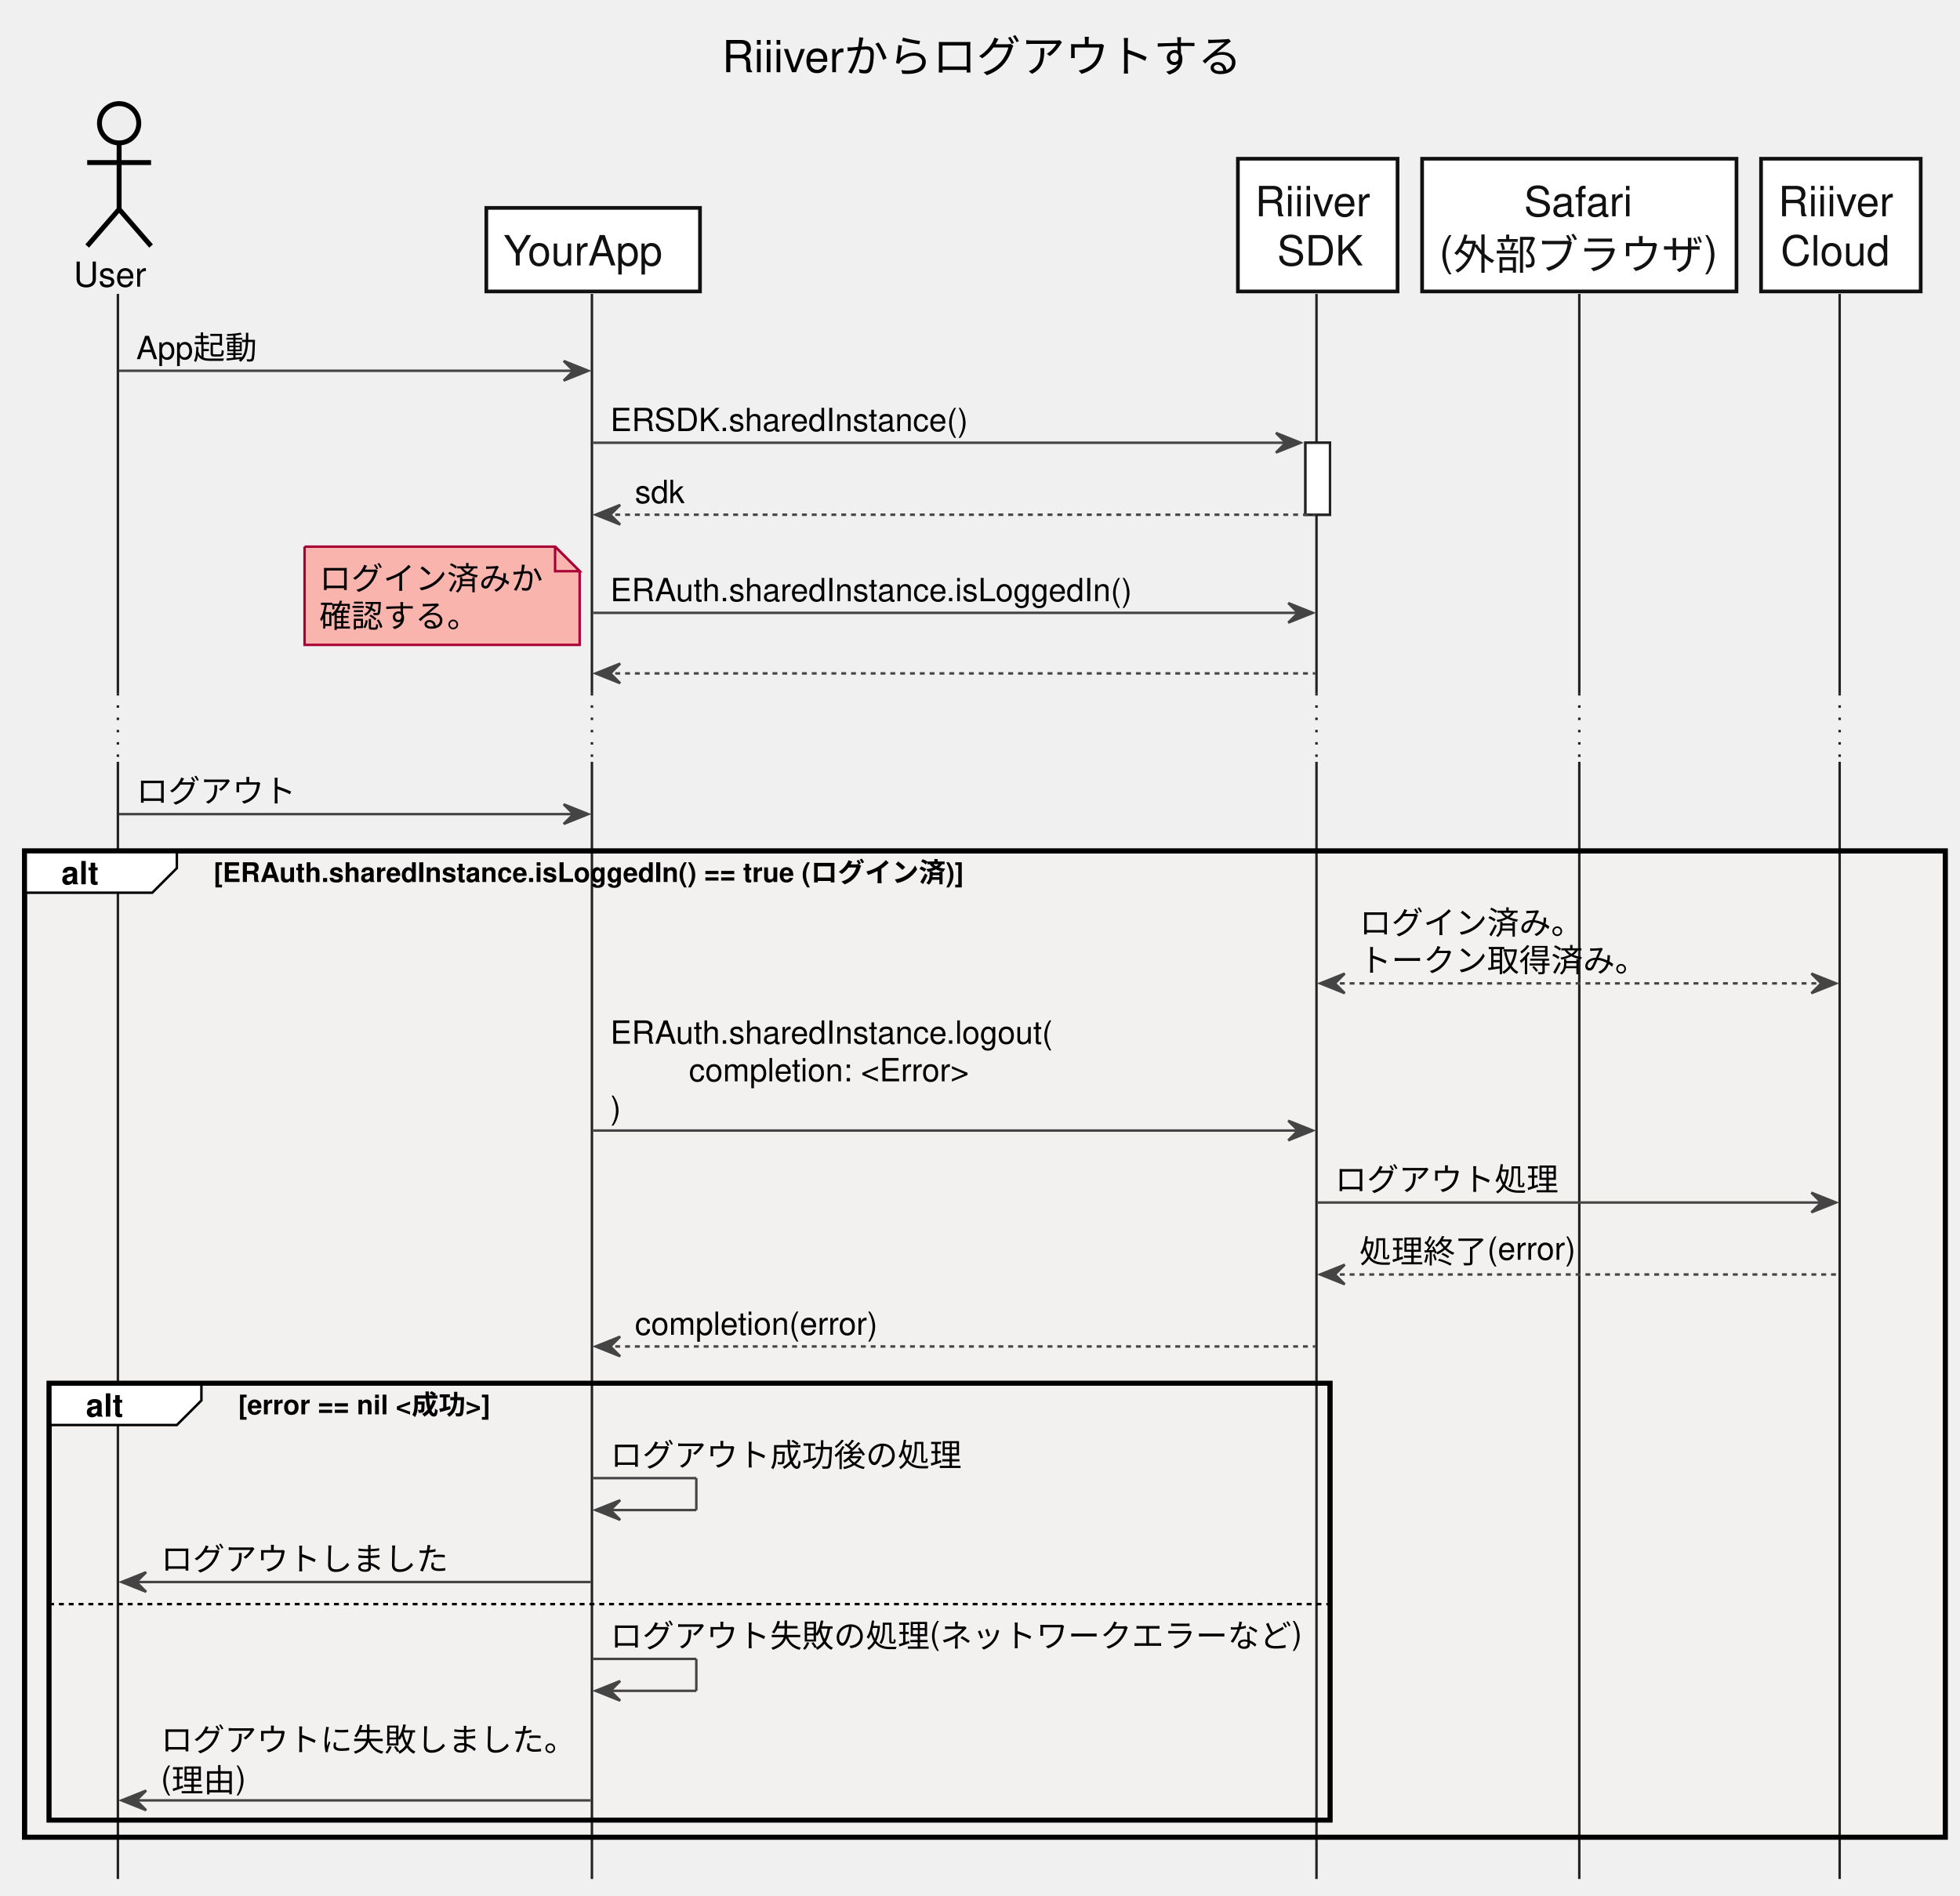
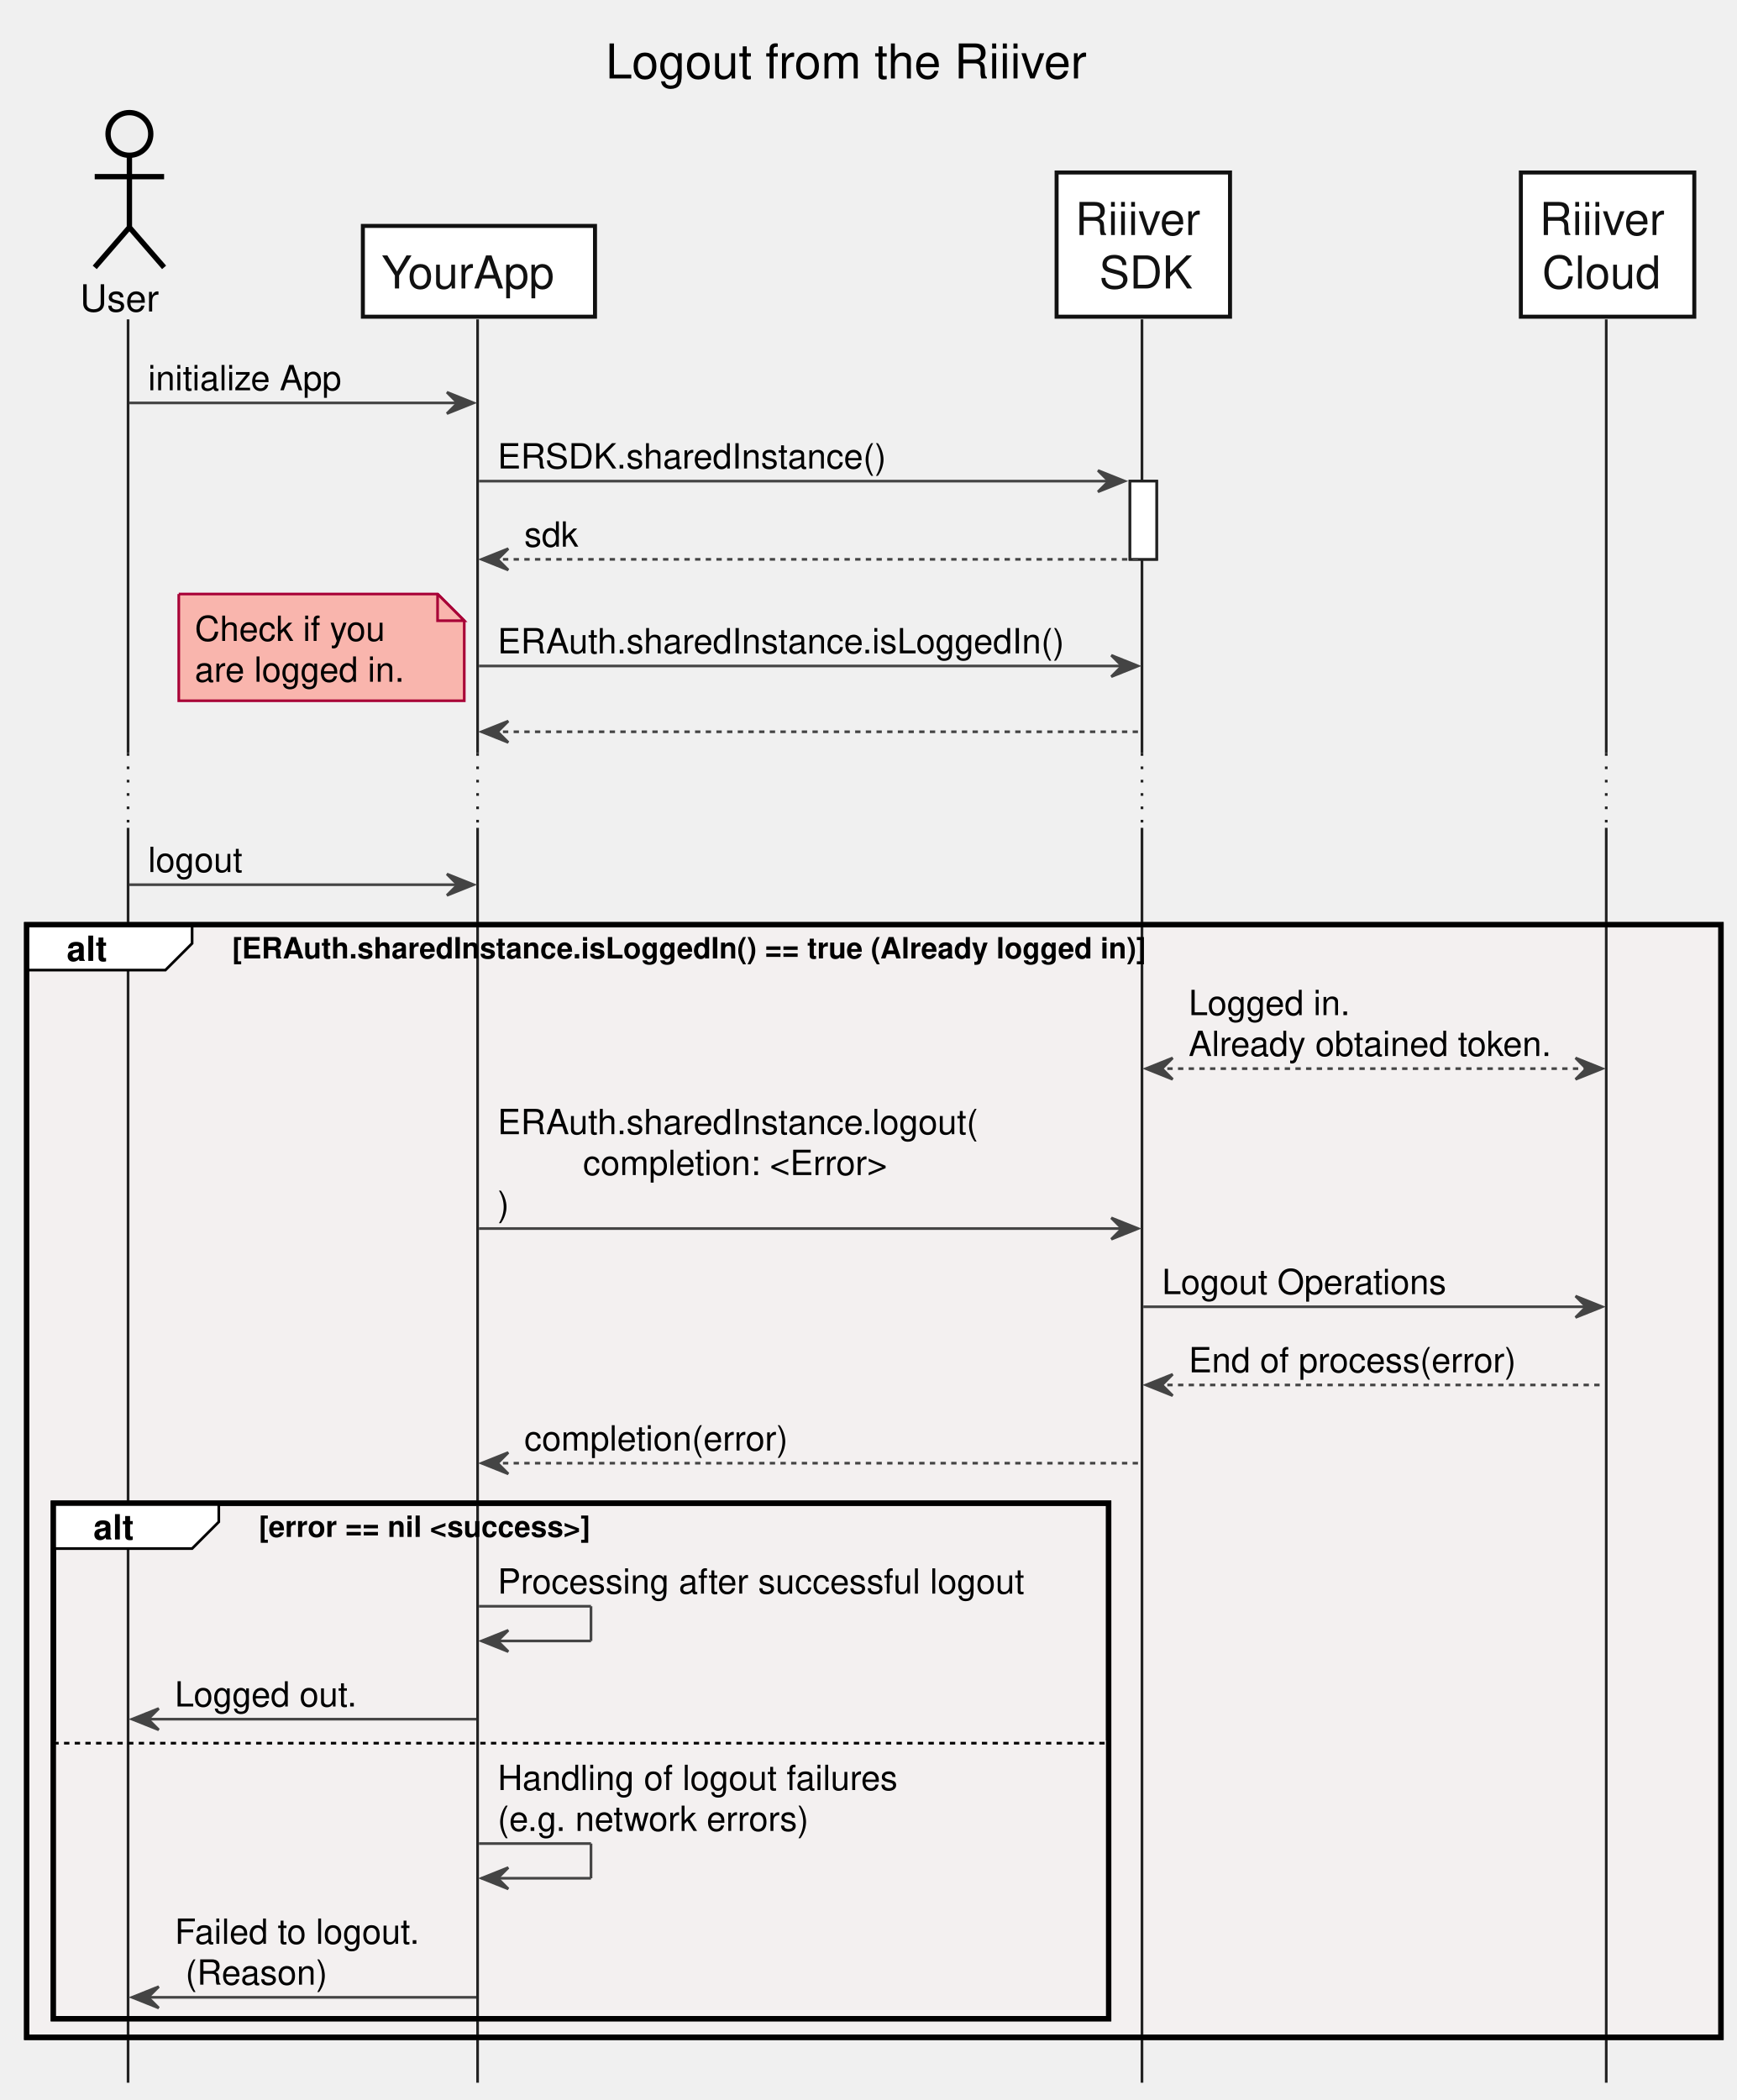
- <svg xmlns="http://www.w3.org/2000/svg" contentScriptType="application/ecmascript" contentStyleType="text/css" height="772px" preserveAspectRatio="none" style="width:798px;height:772px;background:#F2EEE6;" version="1.1" viewBox="0 0 798 772" width="798px" zoomAndPan="magnify">
+ <svg xmlns="http://www.w3.org/2000/svg" contentScriptType="application/ecmascript" contentStyleType="text/css" height="787px" preserveAspectRatio="none" style="width:651px;height:787px;background:#F2EEE6;" version="1.1" viewBox="0 0 651 787" width="651px" zoomAndPan="magnify">
  <defs />
  <g>
-     <text fill="#000000" font-family="Noto Sans JP, Helvetica, Arial, Liberation Sans" font-size="18" lengthAdjust="spacing" textLength="214" x="294" y="29.402">Riiiverからログアウトする</text>
-     <rect fill="#FFFFFF" height="29.311" style="stroke:#222222;stroke-width:1.0;" width="10" x="531.5" y="180.309" />
-     <rect fill="#F3F0F0" height="401.658" style="stroke:#000000;stroke-width:2.0;" width="782" x="10" y="346.551" />
-     <rect fill="#F3F0F0" height="177.863" style="stroke:#000000;stroke-width:2.0;" width="521.5" x="20" y="563.346" />
-     <rect fill="#F3F0F0" height="88.932" style="stroke:none;stroke-width:1.0;" width="521.5" x="20" y="652.277" />
+     <text fill="#000000" font-family="Noto Sans JP, Helvetica, Arial, Liberation Sans" font-size="18" lengthAdjust="spacing" textLength="201" x="227" y="29.402">Logout from the Riiiver</text>
+     <rect fill="#FFFFFF" height="29.311" style="stroke:#222222;stroke-width:1.0;" width="10" x="423.5" y="180.309" />
+     <rect fill="#F3F0F0" height="416.969" style="stroke:#000000;stroke-width:2.0;" width="635" x="10" y="346.551" />
+     <rect fill="#F3F0F0" height="193.174" style="stroke:#000000;stroke-width:2.0;" width="395.5" x="20" y="563.346" />
+     <rect fill="#F3F0F0" height="104.242" style="stroke:none;stroke-width:1.0;" width="395.5" x="20" y="652.277" />
    <line style="stroke:#222222;stroke-width:1.0;" x1="48" x2="48" y1="119.688" y2="282.24" />
    <line style="stroke:#222222;stroke-width:1.0;stroke-dasharray:1.0,4.0;" x1="48" x2="48" y1="282.24" y2="310.24" />
-     <line style="stroke:#222222;stroke-width:1.0;" x1="48" x2="48" y1="310.24" y2="765.209" />
-     <line style="stroke:#222222;stroke-width:1.0;" x1="241" x2="241" y1="119.688" y2="282.24" />
-     <line style="stroke:#222222;stroke-width:1.0;stroke-dasharray:1.0,4.0;" x1="241" x2="241" y1="282.24" y2="310.24" />
-     <line style="stroke:#222222;stroke-width:1.0;" x1="241" x2="241" y1="310.24" y2="765.209" />
-     <line style="stroke:#222222;stroke-width:1.0;" x1="536" x2="536" y1="119.688" y2="282.24" />
-     <line style="stroke:#222222;stroke-width:1.0;stroke-dasharray:1.0,4.0;" x1="536" x2="536" y1="282.24" y2="310.24" />
-     <line style="stroke:#222222;stroke-width:1.0;" x1="536" x2="536" y1="310.24" y2="765.209" />
-     <line style="stroke:#222222;stroke-width:1.0;" x1="643" x2="643" y1="119.688" y2="282.24" />
-     <line style="stroke:#222222;stroke-width:1.0;stroke-dasharray:1.0,4.0;" x1="643" x2="643" y1="282.24" y2="310.24" />
-     <line style="stroke:#222222;stroke-width:1.0;" x1="643" x2="643" y1="310.24" y2="765.209" />
-     <line style="stroke:#222222;stroke-width:1.0;" x1="749" x2="749" y1="119.688" y2="282.24" />
-     <line style="stroke:#222222;stroke-width:1.0;stroke-dasharray:1.0,4.0;" x1="749" x2="749" y1="282.24" y2="310.24" />
-     <line style="stroke:#222222;stroke-width:1.0;" x1="749" x2="749" y1="310.24" y2="765.209" />
+     <line style="stroke:#222222;stroke-width:1.0;" x1="48" x2="48" y1="310.24" y2="780.519" />
+     <line style="stroke:#222222;stroke-width:1.0;" x1="179" x2="179" y1="119.688" y2="282.24" />
+     <line style="stroke:#222222;stroke-width:1.0;stroke-dasharray:1.0,4.0;" x1="179" x2="179" y1="282.24" y2="310.24" />
+     <line style="stroke:#222222;stroke-width:1.0;" x1="179" x2="179" y1="310.24" y2="780.519" />
+     <line style="stroke:#222222;stroke-width:1.0;" x1="428" x2="428" y1="119.688" y2="282.24" />
+     <line style="stroke:#222222;stroke-width:1.0;stroke-dasharray:1.0,4.0;" x1="428" x2="428" y1="282.24" y2="310.24" />
+     <line style="stroke:#222222;stroke-width:1.0;" x1="428" x2="428" y1="310.24" y2="780.519" />
+     <line style="stroke:#222222;stroke-width:1.0;" x1="602" x2="602" y1="119.688" y2="282.24" />
+     <line style="stroke:#222222;stroke-width:1.0;stroke-dasharray:1.0,4.0;" x1="602" x2="602" y1="282.24" y2="310.24" />
+     <line style="stroke:#222222;stroke-width:1.0;" x1="602" x2="602" y1="310.24" y2="780.519" />
    <text fill="#000000" font-family="Noto Sans JP, Helvetica, Arial, Liberation Sans" font-size="14" lengthAdjust="spacing" textLength="31" x="30" y="116.734">User</text>
    <ellipse cx="48.5" cy="50.199" fill="#EEEEEE" rx="8" ry="8" style="stroke:#000000;stroke-width:2.0;" />
    <path d="M48.5,58.199 L48.5,85.199 M35.5,66.199 L61.5,66.199 M48.5,85.199 L35.5,100.199 M48.5,85.199 L61.5,100.199 " fill="none" style="stroke:#000000;stroke-width:2.0;" />
-     <rect fill="#FFFFFF" height="34.022" style="stroke:#111111;stroke-width:1.5;" width="87" x="198" y="84.666" />
-     <text fill="#111111" font-family="Noto Sans JP, Helvetica, Arial, Liberation Sans" font-size="17" lengthAdjust="spacing" textLength="73" x="205" y="108.102">YourApp</text>
-     <rect fill="#FFFFFF" height="54.043" style="stroke:#111111;stroke-width:1.5;" width="65" x="504" y="64.644" />
-     <text fill="#111111" font-family="Noto Sans JP, Helvetica, Arial, Liberation Sans" font-size="17" lengthAdjust="spacing" textLength="51" x="511" y="88.08">Riiiver</text>
-     <text fill="#111111" font-family="Noto Sans JP, Helvetica, Arial, Liberation Sans" font-size="17" lengthAdjust="spacing" textLength="33" x="520" y="108.102">SDK</text>
-     <rect fill="#FFFFFF" height="54.043" style="stroke:#111111;stroke-width:1.5;" width="128" x="579" y="64.644" />
-     <text fill="#111111" font-family="Noto Sans JP, Helvetica, Arial, Liberation Sans" font-size="17" lengthAdjust="spacing" textLength="45" x="620.5" y="88.08">Safari</text>
-     <text fill="#111111" font-family="Noto Sans JP, Helvetica, Arial, Liberation Sans" font-size="17" lengthAdjust="spacing" textLength="114" x="586" y="108.102">(外部ブラウザ)</text>
-     <rect fill="#FFFFFF" height="54.043" style="stroke:#111111;stroke-width:1.5;" width="65" x="717" y="64.644" />
-     <text fill="#111111" font-family="Noto Sans JP, Helvetica, Arial, Liberation Sans" font-size="17" lengthAdjust="spacing" textLength="51" x="724" y="88.08">Riiiver</text>
-     <text fill="#111111" font-family="Noto Sans JP, Helvetica, Arial, Liberation Sans" font-size="17" lengthAdjust="spacing" textLength="49" x="725" y="108.102">Cloud</text>
-     <rect fill="#FFFFFF" height="29.311" style="stroke:#222222;stroke-width:1.0;" width="10" x="531.5" y="180.309" />
-     <polygon fill="#444444" points="229.5,146.998,239.5,150.998,229.5,154.998,233.5,150.998" style="stroke:#444444;stroke-width:1.0;" />
-     <line style="stroke:#444444;stroke-width:1.0;" x1="48.5" x2="235.5" y1="150.998" y2="150.998" />
-     <text fill="#000000" font-family="Noto Sans JP, Helvetica, Arial, Liberation Sans" font-size="13" lengthAdjust="spacing" textLength="51" x="55.5" y="146.256">App起動</text>
-     <polygon fill="#444444" points="519.5,176.309,529.5,180.309,519.5,184.309,523.5,180.309" style="stroke:#444444;stroke-width:1.0;" />
-     <line style="stroke:#444444;stroke-width:1.0;" x1="241.5" x2="525.5" y1="180.309" y2="180.309" />
-     <text fill="#000000" font-family="Noto Sans JP, Helvetica, Arial, Liberation Sans" font-size="13" lengthAdjust="spacing" textLength="147" x="248.5" y="175.566">ERSDK.sharedInstance()</text>
-     <polygon fill="#444444" points="252.5,205.619,242.5,209.619,252.5,213.619,248.5,209.619" style="stroke:#444444;stroke-width:1.0;" />
-     <line style="stroke:#444444;stroke-width:1.0;stroke-dasharray:2.0,2.0;" x1="246.5" x2="535.5" y1="209.619" y2="209.619" />
-     <text fill="#000000" font-family="Noto Sans JP, Helvetica, Arial, Liberation Sans" font-size="13" lengthAdjust="spacing" textLength="23" x="258.5" y="204.877">sdk</text>
-     <polygon fill="#444444" points="524.5,245.585,534.5,249.585,524.5,253.585,528.5,249.585" style="stroke:#444444;stroke-width:1.0;" />
-     <line style="stroke:#444444;stroke-width:1.0;" x1="241.5" x2="530.5" y1="249.585" y2="249.585" />
-     <text fill="#000000" font-family="Noto Sans JP, Helvetica, Arial, Liberation Sans" font-size="13" lengthAdjust="spacing" textLength="225" x="248.5" y="244.843">ERAuth.sharedInstance.isLoggedIn()</text>
-     <path d="M124,222.619 L124,262.619 L236,262.619 L236,232.619 L226,222.619 L124,222.619 " fill="#F9B5AD" style="stroke:#A80036;stroke-width:1.0;" />
-     <path d="M226,222.619 L226,232.619 L236,232.619 L226,222.619 " fill="#F9B5AD" style="stroke:#A80036;stroke-width:1.0;" />
-     <text fill="#000000" font-family="Noto Sans JP, Helvetica, Arial, Liberation Sans" font-size="13" lengthAdjust="spacing" textLength="91" x="130" y="240.188">ログイン済みか</text>
-     <text fill="#000000" font-family="Noto Sans JP, Helvetica, Arial, Liberation Sans" font-size="13" lengthAdjust="spacing" textLength="65" x="130" y="255.498">確認する。</text>
-     <polygon fill="#444444" points="252.5,270.24,242.5,274.24,252.5,278.24,248.5,274.24" style="stroke:#444444;stroke-width:1.0;" />
-     <line style="stroke:#444444;stroke-width:1.0;stroke-dasharray:2.0,2.0;" x1="246.5" x2="535.5" y1="274.24" y2="274.24" />
-     <polygon fill="#444444" points="229.5,327.551,239.5,331.551,229.5,335.551,233.5,331.551" style="stroke:#444444;stroke-width:1.0;" />
-     <line style="stroke:#444444;stroke-width:1.0;" x1="48.5" x2="235.5" y1="331.551" y2="331.551" />
-     <text fill="#000000" font-family="Noto Sans JP, Helvetica, Arial, Liberation Sans" font-size="13" lengthAdjust="spacing" textLength="65" x="55.5" y="326.809">ログアウト</text>
+     <rect fill="#FFFFFF" height="34.022" style="stroke:#111111;stroke-width:1.5;" width="87" x="136" y="84.666" />
+     <text fill="#111111" font-family="Noto Sans JP, Helvetica, Arial, Liberation Sans" font-size="17" lengthAdjust="spacing" textLength="73" x="143" y="108.102">YourApp</text>
+     <rect fill="#FFFFFF" height="54.043" style="stroke:#111111;stroke-width:1.5;" width="65" x="396" y="64.644" />
+     <text fill="#111111" font-family="Noto Sans JP, Helvetica, Arial, Liberation Sans" font-size="17" lengthAdjust="spacing" textLength="51" x="403" y="88.08">Riiiver</text>
+     <text fill="#111111" font-family="Noto Sans JP, Helvetica, Arial, Liberation Sans" font-size="17" lengthAdjust="spacing" textLength="33" x="412" y="108.102">SDK</text>
+     <rect fill="#FFFFFF" height="54.043" style="stroke:#111111;stroke-width:1.5;" width="65" x="570" y="64.644" />
+     <text fill="#111111" font-family="Noto Sans JP, Helvetica, Arial, Liberation Sans" font-size="17" lengthAdjust="spacing" textLength="51" x="577" y="88.08">Riiiver</text>
+     <text fill="#111111" font-family="Noto Sans JP, Helvetica, Arial, Liberation Sans" font-size="17" lengthAdjust="spacing" textLength="49" x="578" y="108.102">Cloud</text>
+     <rect fill="#FFFFFF" height="29.311" style="stroke:#222222;stroke-width:1.0;" width="10" x="423.5" y="180.309" />
+     <polygon fill="#444444" points="167.5,146.998,177.5,150.998,167.5,154.998,171.5,150.998" style="stroke:#444444;stroke-width:1.0;" />
+     <line style="stroke:#444444;stroke-width:1.0;" x1="48.5" x2="173.5" y1="150.998" y2="150.998" />
+     <text fill="#000000" font-family="Noto Sans JP, Helvetica, Arial, Liberation Sans" font-size="13" lengthAdjust="spacing" textLength="83" x="55.5" y="146.256">initialize App</text>
+     <polygon fill="#444444" points="411.5,176.309,421.5,180.309,411.5,184.309,415.5,180.309" style="stroke:#444444;stroke-width:1.0;" />
+     <line style="stroke:#444444;stroke-width:1.0;" x1="179.5" x2="417.5" y1="180.309" y2="180.309" />
+     <text fill="#000000" font-family="Noto Sans JP, Helvetica, Arial, Liberation Sans" font-size="13" lengthAdjust="spacing" textLength="147" x="186.5" y="175.566">ERSDK.sharedInstance()</text>
+     <polygon fill="#444444" points="190.5,205.619,180.5,209.619,190.5,213.619,186.5,209.619" style="stroke:#444444;stroke-width:1.0;" />
+     <line style="stroke:#444444;stroke-width:1.0;stroke-dasharray:2.0,2.0;" x1="184.5" x2="427.5" y1="209.619" y2="209.619" />
+     <text fill="#000000" font-family="Noto Sans JP, Helvetica, Arial, Liberation Sans" font-size="13" lengthAdjust="spacing" textLength="23" x="196.5" y="204.877">sdk</text>
+     <polygon fill="#444444" points="416.5,245.585,426.5,249.585,416.5,253.585,420.5,249.585" style="stroke:#444444;stroke-width:1.0;" />
+     <line style="stroke:#444444;stroke-width:1.0;" x1="179.5" x2="422.5" y1="249.585" y2="249.585" />
+     <text fill="#000000" font-family="Noto Sans JP, Helvetica, Arial, Liberation Sans" font-size="13" lengthAdjust="spacing" textLength="225" x="186.5" y="244.843">ERAuth.sharedInstance.isLoggedIn()</text>
+     <path d="M67,222.619 L67,262.619 L174,262.619 L174,232.619 L164,222.619 L67,222.619 " fill="#F9B5AD" style="stroke:#A80036;stroke-width:1.0;" />
+     <path d="M164,222.619 L164,232.619 L174,232.619 L164,222.619 " fill="#F9B5AD" style="stroke:#A80036;stroke-width:1.0;" />
+     <text fill="#000000" font-family="Noto Sans JP, Helvetica, Arial, Liberation Sans" font-size="13" lengthAdjust="spacing" textLength="79" x="73" y="240.188">Check if you</text>
+     <text fill="#000000" font-family="Noto Sans JP, Helvetica, Arial, Liberation Sans" font-size="13" lengthAdjust="spacing" textLength="86" x="73" y="255.498">are logged in.</text>
+     <polygon fill="#444444" points="190.5,270.24,180.5,274.24,190.5,278.24,186.5,274.24" style="stroke:#444444;stroke-width:1.0;" />
+     <line style="stroke:#444444;stroke-width:1.0;stroke-dasharray:2.0,2.0;" x1="184.5" x2="427.5" y1="274.24" y2="274.24" />
+     <polygon fill="#444444" points="167.5,327.551,177.5,331.551,167.5,335.551,171.5,331.551" style="stroke:#444444;stroke-width:1.0;" />
+     <line style="stroke:#444444;stroke-width:1.0;" x1="48.5" x2="173.5" y1="331.551" y2="331.551" />
+     <text fill="#000000" font-family="Noto Sans JP, Helvetica, Arial, Liberation Sans" font-size="13" lengthAdjust="spacing" textLength="41" x="55.5" y="326.809">logout</text>
    <path d="M10,346.551 L72,346.551 L72,353.551 L62,363.551 L10,363.551 L10,346.551 " fill="#FFFFFF" style="stroke:#000000;stroke-width:1.0;" />
-     <rect fill="none" height="401.658" style="stroke:#000000;stroke-width:2.0;" width="782" x="10" y="346.551" />
+     <rect fill="none" height="416.969" style="stroke:#000000;stroke-width:2.0;" width="635" x="10" y="346.551" />
    <text fill="#000000" font-family="Noto Sans JP, Helvetica, Arial, Liberation Sans" font-size="13" font-weight="bold" lengthAdjust="spacing" textLength="17" x="25" y="360.119">alt</text>
-     <text fill="#000000" font-family="Noto Sans JP, Helvetica, Arial, Liberation Sans" font-size="11" font-weight="bold" lengthAdjust="spacing" textLength="322" x="87" y="359.185">[ERAuth.sharedInstance.isLoggedIn() == true (ログイン済)]</text>
-     <polygon fill="#444444" points="547.5,396.482,537.5,400.482,547.5,404.482,543.5,400.482" style="stroke:#444444;stroke-width:1.0;" />
-     <polygon fill="#444444" points="737.5,396.482,747.5,400.482,737.5,404.482,741.5,400.482" style="stroke:#444444;stroke-width:1.0;" />
-     <line style="stroke:#444444;stroke-width:1.0;stroke-dasharray:2.0,2.0;" x1="541.5" x2="743.5" y1="400.482" y2="400.482" />
-     <text fill="#000000" font-family="Noto Sans JP, Helvetica, Arial, Liberation Sans" font-size="13" lengthAdjust="spacing" textLength="91" x="553.5" y="380.43">ログイン済み。</text>
-     <text fill="#000000" font-family="Noto Sans JP, Helvetica, Arial, Liberation Sans" font-size="13" lengthAdjust="spacing" textLength="117" x="553.5" y="395.74">トークン取得済み。</text>
-     <polygon fill="#444444" points="524.5,456.414,534.5,460.414,524.5,464.414,528.5,460.414" style="stroke:#444444;stroke-width:1.0;" />
-     <line style="stroke:#444444;stroke-width:1.0;" x1="241.5" x2="530.5" y1="460.414" y2="460.414" />
-     <text fill="#000000" font-family="Noto Sans JP, Helvetica, Arial, Liberation Sans" font-size="13" lengthAdjust="spacing" textLength="193" x="248.5" y="425.051">ERAuth.sharedInstance.logout(</text>
-     <text fill="#000000" font-family="Noto Sans JP, Helvetica, Arial, Liberation Sans" font-size="13" lengthAdjust="spacing" textLength="129" x="280.5" y="440.361">completion: &lt;Error&gt;</text>
-     <text fill="#000000" font-family="Noto Sans JP, Helvetica, Arial, Liberation Sans" font-size="13" lengthAdjust="spacing" textLength="4" x="248.5" y="455.672">)</text>
-     <polygon fill="#444444" points="737.5,485.725,747.5,489.725,737.5,493.725,741.5,489.725" style="stroke:#444444;stroke-width:1.0;" />
-     <line style="stroke:#444444;stroke-width:1.0;" x1="536.5" x2="743.5" y1="489.725" y2="489.725" />
-     <text fill="#000000" font-family="Noto Sans JP, Helvetica, Arial, Liberation Sans" font-size="13" lengthAdjust="spacing" textLength="91" x="543.5" y="484.982">ログアウト処理</text>
-     <polygon fill="#444444" points="547.5,515.035,537.5,519.035,547.5,523.035,543.5,519.035" style="stroke:#444444;stroke-width:1.0;" />
-     <line style="stroke:#444444;stroke-width:1.0;stroke-dasharray:2.0,2.0;" x1="541.5" x2="748.5" y1="519.035" y2="519.035" />
-     <text fill="#000000" font-family="Noto Sans JP, Helvetica, Arial, Liberation Sans" font-size="13" lengthAdjust="spacing" textLength="90" x="553.5" y="514.293">処理終了(error)</text>
-     <polygon fill="#444444" points="252.5,544.346,242.5,548.346,252.5,552.346,248.5,548.346" style="stroke:#444444;stroke-width:1.0;" />
-     <line style="stroke:#444444;stroke-width:1.0;stroke-dasharray:2.0,2.0;" x1="246.5" x2="535.5" y1="548.346" y2="548.346" />
-     <text fill="#000000" font-family="Noto Sans JP, Helvetica, Arial, Liberation Sans" font-size="13" lengthAdjust="spacing" textLength="109" x="258.5" y="543.604">completion(error)</text>
+     <text fill="#000000" font-family="Noto Sans JP, Helvetica, Arial, Liberation Sans" font-size="11" font-weight="bold" lengthAdjust="spacing" textLength="366" x="87" y="359.185">[ERAuth.sharedInstance.isLoggedIn() == true (Already logged in)]</text>
+     <polygon fill="#444444" points="439.5,396.482,429.5,400.482,439.5,404.482,435.5,400.482" style="stroke:#444444;stroke-width:1.0;" />
+     <polygon fill="#444444" points="590.5,396.482,600.5,400.482,590.5,404.482,594.5,400.482" style="stroke:#444444;stroke-width:1.0;" />
+     <line style="stroke:#444444;stroke-width:1.0;stroke-dasharray:2.0,2.0;" x1="433.5" x2="596.5" y1="400.482" y2="400.482" />
+     <text fill="#000000" font-family="Noto Sans JP, Helvetica, Arial, Liberation Sans" font-size="13" lengthAdjust="spacing" textLength="66" x="445.5" y="380.43">Logged in.</text>
+     <text fill="#000000" font-family="Noto Sans JP, Helvetica, Arial, Liberation Sans" font-size="13" lengthAdjust="spacing" textLength="150" x="445.5" y="395.74">Already obtained token.</text>
+     <polygon fill="#444444" points="416.5,456.414,426.5,460.414,416.5,464.414,420.5,460.414" style="stroke:#444444;stroke-width:1.0;" />
+     <line style="stroke:#444444;stroke-width:1.0;" x1="179.5" x2="422.5" y1="460.414" y2="460.414" />
+     <text fill="#000000" font-family="Noto Sans JP, Helvetica, Arial, Liberation Sans" font-size="13" lengthAdjust="spacing" textLength="193" x="186.5" y="425.051">ERAuth.sharedInstance.logout(</text>
+     <text fill="#000000" font-family="Noto Sans JP, Helvetica, Arial, Liberation Sans" font-size="13" lengthAdjust="spacing" textLength="129" x="218.5" y="440.361">completion: &lt;Error&gt;</text>
+     <text fill="#000000" font-family="Noto Sans JP, Helvetica, Arial, Liberation Sans" font-size="13" lengthAdjust="spacing" textLength="4" x="186.5" y="455.672">)</text>
+     <polygon fill="#444444" points="590.5,485.725,600.5,489.725,590.5,493.725,594.5,489.725" style="stroke:#444444;stroke-width:1.0;" />
+     <line style="stroke:#444444;stroke-width:1.0;" x1="428.5" x2="596.5" y1="489.725" y2="489.725" />
+     <text fill="#000000" font-family="Noto Sans JP, Helvetica, Arial, Liberation Sans" font-size="13" lengthAdjust="spacing" textLength="117" x="435.5" y="484.982">Logout Operations</text>
+     <polygon fill="#444444" points="439.5,515.035,429.5,519.035,439.5,523.035,435.5,519.035" style="stroke:#444444;stroke-width:1.0;" />
+     <line style="stroke:#444444;stroke-width:1.0;stroke-dasharray:2.0,2.0;" x1="433.5" x2="601.5" y1="519.035" y2="519.035" />
+     <text fill="#000000" font-family="Noto Sans JP, Helvetica, Arial, Liberation Sans" font-size="13" lengthAdjust="spacing" textLength="131" x="445.5" y="514.293">End of process(error)</text>
+     <polygon fill="#444444" points="190.5,544.346,180.5,548.346,190.5,552.346,186.5,548.346" style="stroke:#444444;stroke-width:1.0;" />
+     <line style="stroke:#444444;stroke-width:1.0;stroke-dasharray:2.0,2.0;" x1="184.5" x2="427.5" y1="548.346" y2="548.346" />
+     <text fill="#000000" font-family="Noto Sans JP, Helvetica, Arial, Liberation Sans" font-size="13" lengthAdjust="spacing" textLength="109" x="196.5" y="543.604">completion(error)</text>
    <path d="M20,563.346 L82,563.346 L82,570.346 L72,580.346 L20,580.346 L20,563.346 " fill="#FFFFFF" style="stroke:#000000;stroke-width:1.0;" />
-     <rect fill="none" height="177.863" style="stroke:#000000;stroke-width:2.0;" width="521.5" x="20" y="563.346" />
+     <rect fill="none" height="193.174" style="stroke:#000000;stroke-width:2.0;" width="395.5" x="20" y="563.346" />
    <text fill="#000000" font-family="Noto Sans JP, Helvetica, Arial, Liberation Sans" font-size="13" font-weight="bold" lengthAdjust="spacing" textLength="17" x="35" y="576.914">alt</text>
-     <text fill="#000000" font-family="Noto Sans JP, Helvetica, Arial, Liberation Sans" font-size="11" font-weight="bold" lengthAdjust="spacing" textLength="121" x="97" y="575.981">[error == nil &lt;成功&gt;]</text>
-     <line style="stroke:#444444;stroke-width:1.0;" x1="241.5" x2="283.5" y1="601.967" y2="601.967" />
-     <line style="stroke:#444444;stroke-width:1.0;" x1="283.5" x2="283.5" y1="601.967" y2="614.967" />
-     <line style="stroke:#444444;stroke-width:1.0;" x1="242.5" x2="283.5" y1="614.967" y2="614.967" />
-     <polygon fill="#444444" points="252.5,610.967,242.5,614.967,252.5,618.967,248.5,614.967" style="stroke:#444444;stroke-width:1.0;" />
-     <text fill="#000000" font-family="Noto Sans JP, Helvetica, Arial, Liberation Sans" font-size="13" lengthAdjust="spacing" textLength="143" x="248.5" y="597.225">ログアウト成功後の処理</text>
+     <text fill="#000000" font-family="Noto Sans JP, Helvetica, Arial, Liberation Sans" font-size="11" font-weight="bold" lengthAdjust="spacing" textLength="142" x="97" y="575.981">[error == nil &lt;success&gt;]</text>
+     <line style="stroke:#444444;stroke-width:1.0;" x1="179.5" x2="221.5" y1="601.967" y2="601.967" />
+     <line style="stroke:#444444;stroke-width:1.0;" x1="221.5" x2="221.5" y1="601.967" y2="614.967" />
+     <line style="stroke:#444444;stroke-width:1.0;" x1="180.5" x2="221.5" y1="614.967" y2="614.967" />
+     <polygon fill="#444444" points="190.5,610.967,180.5,614.967,190.5,618.967,186.5,614.967" style="stroke:#444444;stroke-width:1.0;" />
+     <text fill="#000000" font-family="Noto Sans JP, Helvetica, Arial, Liberation Sans" font-size="13" lengthAdjust="spacing" textLength="217" x="186.5" y="597.225">Processing after successful logout</text>
    <polygon fill="#444444" points="59.5,640.277,49.5,644.277,59.5,648.277,55.5,644.277" style="stroke:#444444;stroke-width:1.0;" />
-     <line style="stroke:#444444;stroke-width:1.0;" x1="53.5" x2="240.5" y1="644.277" y2="644.277" />
-     <text fill="#000000" font-family="Noto Sans JP, Helvetica, Arial, Liberation Sans" font-size="13" lengthAdjust="spacing" textLength="117" x="65.5" y="639.535">ログアウトしました</text>
-     <line style="stroke:#000000;stroke-width:1.0;stroke-dasharray:2.0,2.0;" x1="20" x2="541.5" y1="653.277" y2="653.277" />
-     <line style="stroke:#444444;stroke-width:1.0;" x1="241.5" x2="283.5" y1="675.588" y2="675.588" />
-     <line style="stroke:#444444;stroke-width:1.0;" x1="283.5" x2="283.5" y1="675.588" y2="688.588" />
-     <line style="stroke:#444444;stroke-width:1.0;" x1="242.5" x2="283.5" y1="688.588" y2="688.588" />
-     <polygon fill="#444444" points="252.5,684.588,242.5,688.588,252.5,692.588,248.5,688.588" style="stroke:#444444;stroke-width:1.0;" />
-     <text fill="#000000" font-family="Noto Sans JP, Helvetica, Arial, Liberation Sans" font-size="13" lengthAdjust="spacing" textLength="281" x="248.5" y="670.846">ログアウト失敗の処理(ネットワークエラーなど)</text>
-     <polygon fill="#444444" points="59.5,729.209,49.5,733.209,59.5,737.209,55.5,733.209" style="stroke:#444444;stroke-width:1.0;" />
-     <line style="stroke:#444444;stroke-width:1.0;" x1="53.5" x2="240.5" y1="733.209" y2="733.209" />
-     <text fill="#000000" font-family="Noto Sans JP, Helvetica, Arial, Liberation Sans" font-size="13" lengthAdjust="spacing" textLength="169" x="65.5" y="713.156">ログアウトに失敗しました。</text>
-     <text fill="#000000" font-family="Noto Sans JP, Helvetica, Arial, Liberation Sans" font-size="13" lengthAdjust="spacing" textLength="34" x="65.5" y="728.467">(理由)</text>
+     <line style="stroke:#444444;stroke-width:1.0;" x1="53.5" x2="178.5" y1="644.277" y2="644.277" />
+     <text fill="#000000" font-family="Noto Sans JP, Helvetica, Arial, Liberation Sans" font-size="13" lengthAdjust="spacing" textLength="75" x="65.5" y="639.535">Logged out.</text>
+     <line style="stroke:#000000;stroke-width:1.0;stroke-dasharray:2.0,2.0;" x1="20" x2="415.5" y1="653.277" y2="653.277" />
+     <line style="stroke:#444444;stroke-width:1.0;" x1="179.5" x2="221.5" y1="690.898" y2="690.898" />
+     <line style="stroke:#444444;stroke-width:1.0;" x1="221.5" x2="221.5" y1="690.898" y2="703.898" />
+     <line style="stroke:#444444;stroke-width:1.0;" x1="180.5" x2="221.5" y1="703.898" y2="703.898" />
+     <polygon fill="#444444" points="190.5,699.898,180.5,703.898,190.5,707.898,186.5,703.898" style="stroke:#444444;stroke-width:1.0;" />
+     <text fill="#000000" font-family="Noto Sans JP, Helvetica, Arial, Liberation Sans" font-size="13" lengthAdjust="spacing" textLength="170" x="186.5" y="670.846">Handling of logout failures</text>
+     <text fill="#000000" font-family="Noto Sans JP, Helvetica, Arial, Liberation Sans" font-size="13" lengthAdjust="spacing" textLength="127" x="186.5" y="686.156">(e.g. network errors)</text>
+     <polygon fill="#444444" points="59.5,744.519,49.5,748.519,59.5,752.519,55.5,748.519" style="stroke:#444444;stroke-width:1.0;" />
+     <line style="stroke:#444444;stroke-width:1.0;" x1="53.5" x2="178.5" y1="748.519" y2="748.519" />
+     <text fill="#000000" font-family="Noto Sans JP, Helvetica, Arial, Liberation Sans" font-size="13" lengthAdjust="spacing" textLength="103" x="65.5" y="728.467">Failed to logout.</text>
+     <text fill="#000000" font-family="Noto Sans JP, Helvetica, Arial, Liberation Sans" font-size="13" lengthAdjust="spacing" textLength="53" x="69.5" y="743.777">(Reason)</text>
  </g>
</svg>
